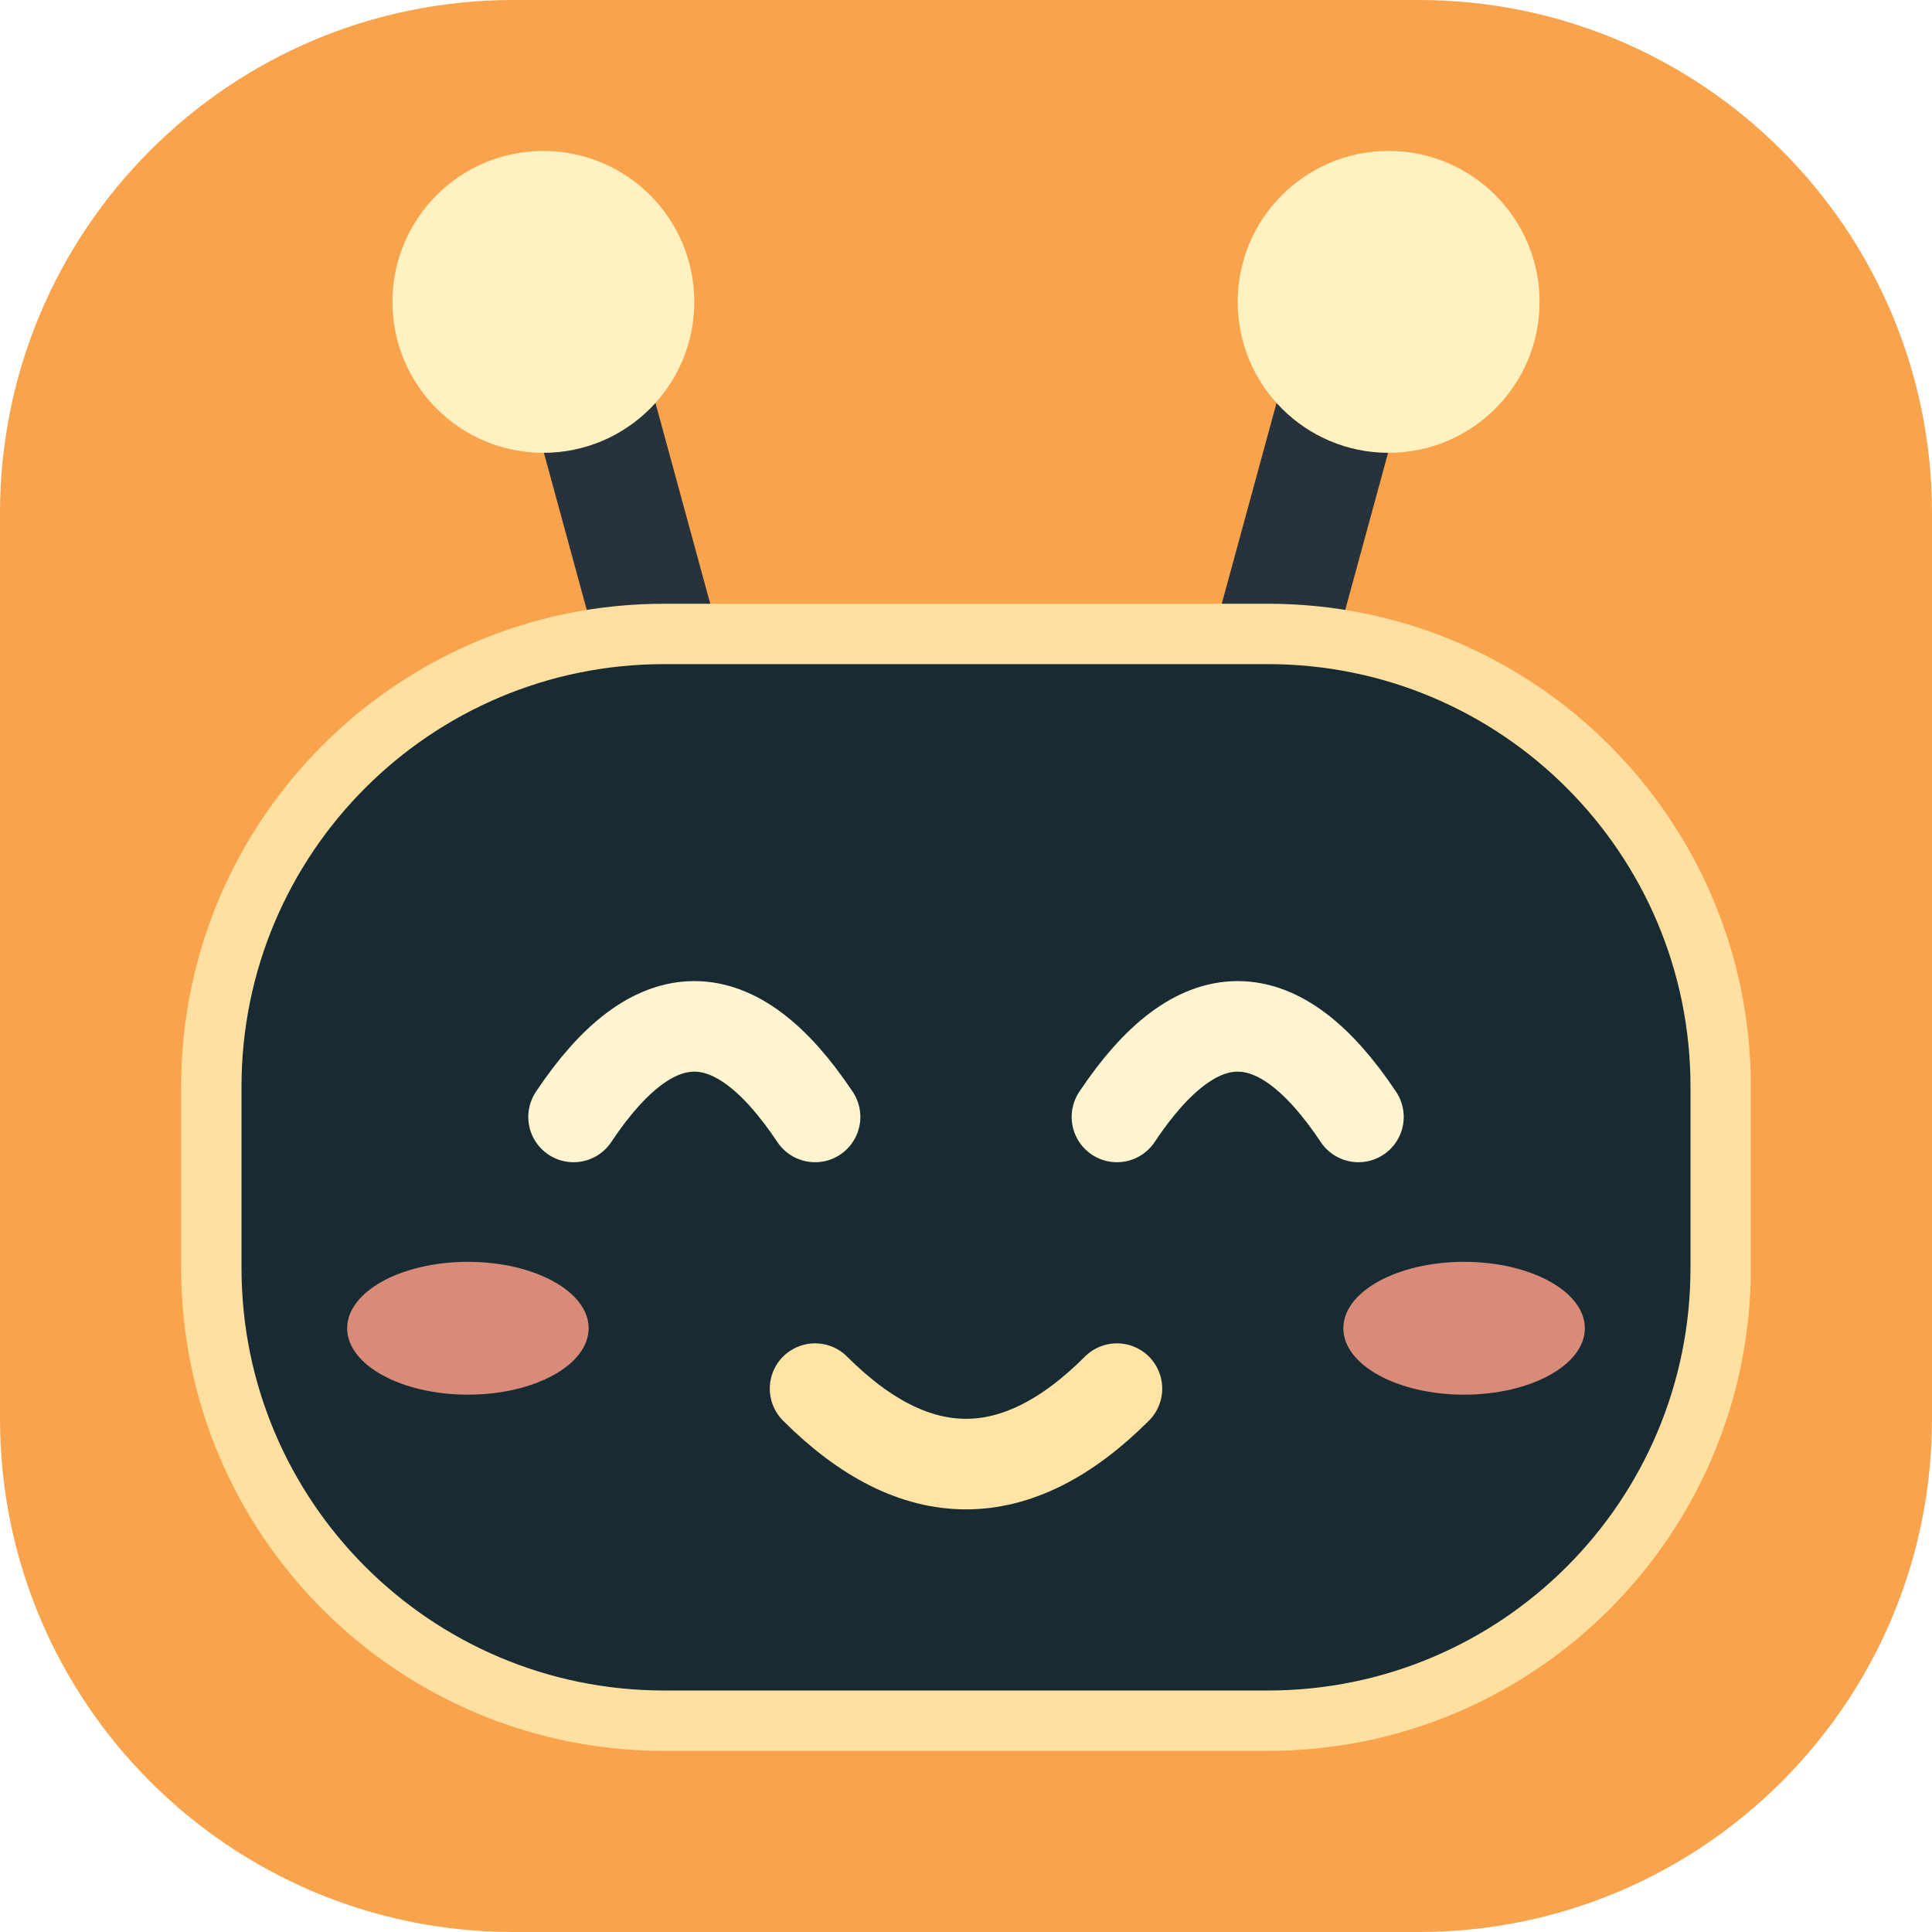
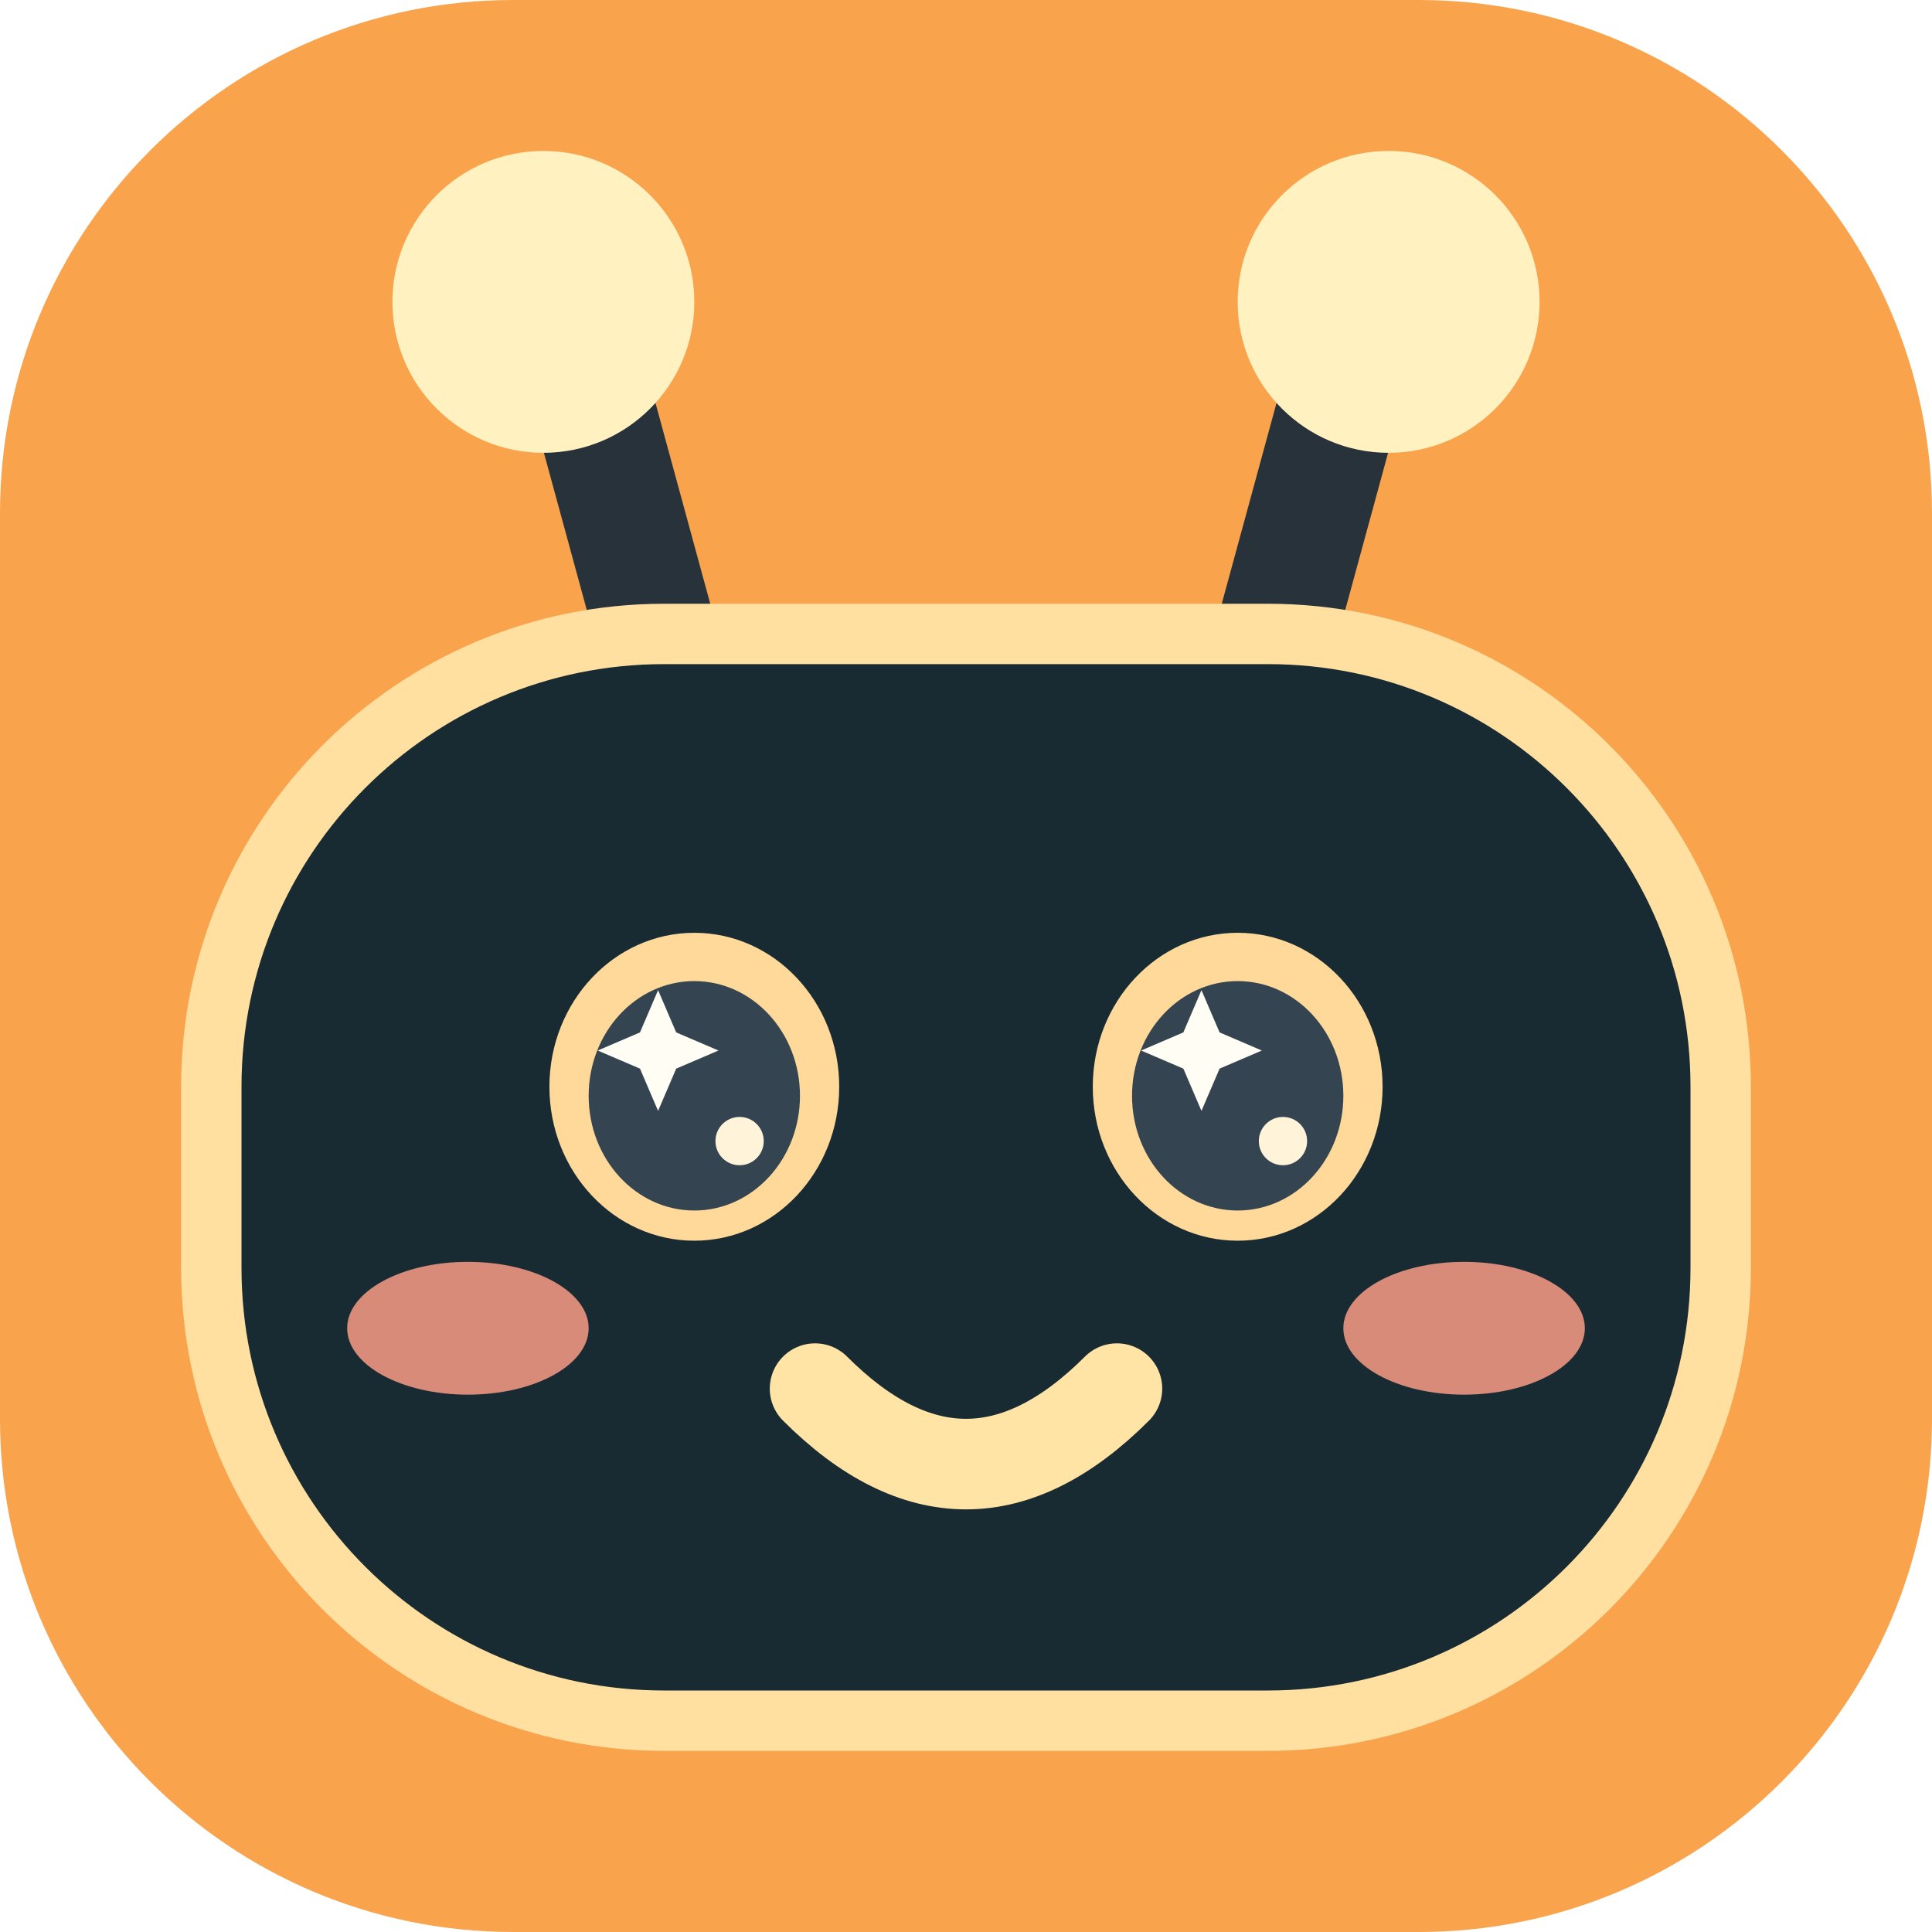
<svg xmlns="http://www.w3.org/2000/svg" viewBox="0 0 64 64">
  <rect width="64" height="64" rx="17" fill="#f9a34d" />
  <path d="m22 22-3-11m23 11 3-11" stroke="#28323a" stroke-width="4" stroke-linecap="round" />
  <circle cx="18" cy="10" r="5" fill="#fff1c0" />
  <circle cx="46" cy="10" r="5" fill="#fff1c0" />
  <rect x="7" y="21" width="50" height="36" rx="15" fill="#182a32" stroke="#ffe0a0" stroke-width="2" />
-   <path d="M19 37q4-6 8 0m10 0q4-6 8 0" fill="none" stroke="#fff4d0" stroke-width="3" stroke-linecap="round" />
+   <g transform="translate(23 36)">
+     <ellipse rx="4.8" ry="5.1" fill="#ffd999" />
+     <ellipse cy=".3" rx="3.5" ry="3.8" fill="#344451" />
+     <path d="M-1.2-3.2l.6 1.4 1.4.6-1.4.6-.6 1.4-.6-1.4-1.4-.6 1.4-.6Z" fill="#fffdf4" />
+     <circle cx="1.5" cy="1.8" r=".8" fill="#fff4da" />
+   </g>
+   <g transform="translate(41 36)">
+     <ellipse rx="4.8" ry="5.1" fill="#ffd999" />
+     <ellipse cy=".3" rx="3.5" ry="3.8" fill="#344451" />
+     <path d="M-1.2-3.2l.6 1.4 1.4.6-1.4.6-.6 1.4-.6-1.4-1.4-.6 1.4-.6Z" fill="#fffdf4" />
+     <circle cx="1.5" cy="1.8" r=".8" fill="#fff4da" />
+   </g>
  <path d="M27 46q5 5 10 0" fill="none" stroke="#ffe4a6" stroke-width="3" stroke-linecap="round" />
  <ellipse cx="15.5" cy="44" rx="4" ry="2.2" fill="#d78b78" />
  <ellipse cx="48.5" cy="44" rx="4" ry="2.2" fill="#d78b78" />
</svg>
